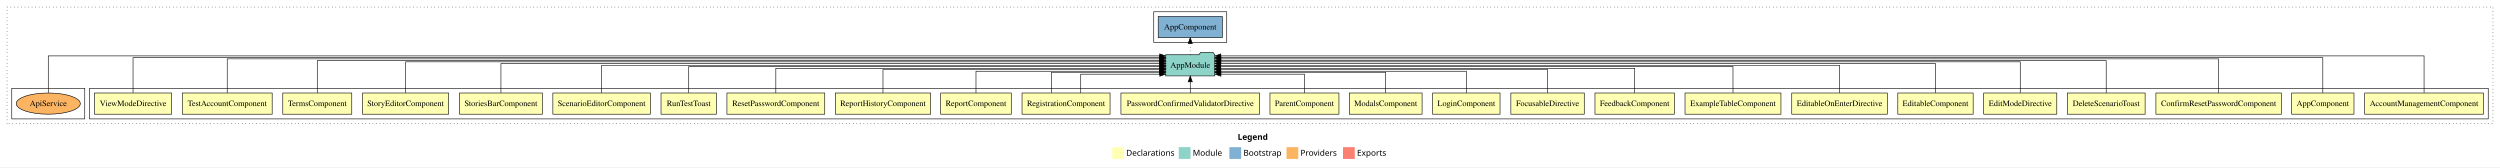
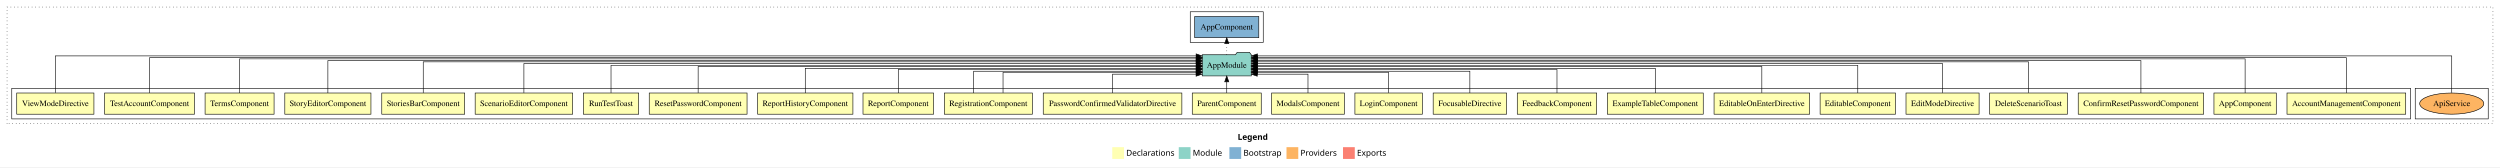
<svg xmlns="http://www.w3.org/2000/svg" width="4247pt" height="284pt" viewBox="0.00 0.00 4247.00 284.00">
  <g id="graph0" class="graph" transform="scale(1 1) rotate(0) translate(4 280)">
    <polygon fill="white" stroke="transparent" points="-4,4 -4,-280 4243,-280 4243,4 -4,4" />
    <text text-anchor="start" x="2098.51" y="-42.4" font-family="sans-serif" font-weight="bold" font-size="14.00">Legend</text>
    <polygon fill="#ffffb3" stroke="transparent" points="1885.5,-10 1885.5,-30 1905.5,-30 1905.5,-10 1885.5,-10" />
    <text text-anchor="start" x="1909.13" y="-15.4" font-family="sans-serif" font-size="14.00">  Declarations</text>
    <polygon fill="#8dd3c7" stroke="transparent" points="1998.5,-10 1998.5,-30 2018.5,-30 2018.5,-10 1998.5,-10" />
    <text text-anchor="start" x="2022.23" y="-15.4" font-family="sans-serif" font-size="14.00">  Module</text>
    <polygon fill="#80b1d3" stroke="transparent" points="2084.5,-10 2084.5,-30 2104.5,-30 2104.5,-10 2084.5,-10" />
    <text text-anchor="start" x="2108.28" y="-15.4" font-family="sans-serif" font-size="14.00">  Bootstrap</text>
    <polygon fill="#fdb462" stroke="transparent" points="2181.5,-10 2181.5,-30 2201.5,-30 2201.5,-10 2181.5,-10" />
    <text text-anchor="start" x="2205.17" y="-15.4" font-family="sans-serif" font-size="14.00">  Providers</text>
    <polygon fill="#fb8072" stroke="transparent" points="2277.5,-10 2277.5,-30 2297.5,-30 2297.5,-10 2277.5,-10" />
    <text text-anchor="start" x="2301.23" y="-15.4" font-family="sans-serif" font-size="14.00">  Exports</text>
    <g id="clust1" class="cluster">
      <polygon fill="none" stroke="black" stroke-dasharray="1,5" points="8,-70 8,-268 4231,-268 4231,-70 8,-70" />
    </g>
+     <g id="clust30" class="cluster">
+       <polygon fill="none" stroke="black" points="2018,-208 2018,-260 2142,-260 2142,-208 2018,-208" />
+     </g>
+     <g id="clust31" class="cluster">
+       <polygon fill="none" stroke="black" points="4099,-78 4099,-130 4223,-130 4223,-78 4099,-78" />
+     </g>
    <g id="clust2" class="cluster">
-       <polygon fill="none" stroke="black" points="148,-78 148,-130 4223,-130 4223,-78 148,-78" />
-     </g>
-     <g id="clust31" class="cluster">
-       <polygon fill="none" stroke="black" points="16,-78 16,-130 140,-130 140,-78 16,-78" />
-     </g>
-     <g id="clust30" class="cluster">
-       <polygon fill="none" stroke="black" points="1956,-208 1956,-260 2080,-260 2080,-208 1956,-208" />
+       <polygon fill="none" stroke="black" points="16,-78 16,-130 4091,-130 4091,-78 16,-78" />
    </g>
    <g id="node1" class="node">
-       <polygon fill="#ffffb3" stroke="black" points="4214.84,-122 4013.16,-122 4013.16,-86 4214.84,-86 4214.84,-122" />
-       <text text-anchor="middle" x="4114" y="-99.8" font-family="Times,serif" font-size="14.00">AccountManagementComponent</text>
+       <polygon fill="#ffffb3" stroke="black" points="4082.84,-122 3881.16,-122 3881.16,-86 4082.84,-86 4082.84,-122" />
+       <text text-anchor="middle" x="3982" y="-99.8" font-family="Times,serif" font-size="14.00">AccountManagementComponent</text>
    </g>
    <g id="node26" class="node">
-       <polygon fill="#8dd3c7" stroke="black" points="2059.66,-187 2056.66,-191 2035.66,-191 2032.66,-187 1976.34,-187 1976.34,-151 2059.66,-151 2059.66,-187" />
-       <text text-anchor="middle" x="2018" y="-164.8" font-family="Times,serif" font-size="14.00">AppModule</text>
+       <polygon fill="#8dd3c7" stroke="black" points="2121.66,-187 2118.66,-191 2097.66,-191 2094.66,-187 2038.34,-187 2038.34,-151 2121.66,-151 2121.66,-187" />
+       <text text-anchor="middle" x="2080" y="-164.8" font-family="Times,serif" font-size="14.00">AppModule</text>
    </g>
    <g id="edge1" class="edge">
-       <path fill="none" stroke="black" d="M4114,-122.38C4114,-146.28 4114,-185 4114,-185 4114,-185 2069.87,-185 2069.87,-185" />
-       <polygon fill="black" stroke="black" points="2069.87,-181.5 2059.87,-185 2069.87,-188.5 2069.87,-181.5" />
+       <path fill="none" stroke="black" d="M3982,-122.09C3982,-145.13 3982,-182 3982,-182 3982,-182 2131.94,-182 2131.94,-182" />
+       <polygon fill="black" stroke="black" points="2131.94,-178.5 2121.94,-182 2131.94,-185.5 2131.94,-178.5" />
    </g>
    <g id="node2" class="node">
-       <polygon fill="#ffffb3" stroke="black" points="3994.94,-122 3889.06,-122 3889.06,-86 3994.94,-86 3994.94,-122" />
-       <text text-anchor="middle" x="3942" y="-99.8" font-family="Times,serif" font-size="14.00">AppComponent</text>
+       <polygon fill="#ffffb3" stroke="black" points="3862.94,-122 3757.06,-122 3757.06,-86 3862.94,-86 3862.94,-122" />
+       <text text-anchor="middle" x="3810" y="-99.8" font-family="Times,serif" font-size="14.00">AppComponent</text>
    </g>
    <g id="edge2" class="edge">
-       <path fill="none" stroke="black" d="M3942,-122.09C3942,-145.13 3942,-182 3942,-182 3942,-182 2069.97,-182 2069.97,-182" />
-       <polygon fill="black" stroke="black" points="2069.97,-178.5 2059.97,-182 2069.97,-185.5 2069.97,-178.5" />
+       <path fill="none" stroke="black" d="M3810,-122.01C3810,-144.49 3810,-180 3810,-180 3810,-180 2131.91,-180 2131.91,-180" />
+       <polygon fill="black" stroke="black" points="2131.91,-176.5 2121.91,-180 2131.91,-183.5 2131.91,-176.5" />
    </g>
    <g id="node3" class="node">
-       <polygon fill="#ffffb3" stroke="black" points="3871.53,-122 3658.47,-122 3658.47,-86 3871.53,-86 3871.53,-122" />
-       <text text-anchor="middle" x="3765" y="-99.8" font-family="Times,serif" font-size="14.00">ConfirmResetPasswordComponent</text>
+       <polygon fill="#ffffb3" stroke="black" points="3739.53,-122 3526.47,-122 3526.47,-86 3739.53,-86 3739.53,-122" />
+       <text text-anchor="middle" x="3633" y="-99.8" font-family="Times,serif" font-size="14.00">ConfirmResetPasswordComponent</text>
    </g>
    <g id="edge3" class="edge">
-       <path fill="none" stroke="black" d="M3765,-122.01C3765,-144.49 3765,-180 3765,-180 3765,-180 2069.89,-180 2069.89,-180" />
-       <polygon fill="black" stroke="black" points="2069.89,-176.5 2059.89,-180 2069.89,-183.5 2069.89,-176.5" />
+       <path fill="none" stroke="black" d="M3633,-122.04C3633,-143.66 3633,-177 3633,-177 3633,-177 2131.94,-177 2131.94,-177" />
+       <polygon fill="black" stroke="black" points="2131.94,-173.5 2121.94,-177 2131.94,-180.5 2131.94,-173.5" />
    </g>
    <g id="node4" class="node">
-       <polygon fill="#ffffb3" stroke="black" points="3640.11,-122 3507.89,-122 3507.89,-86 3640.11,-86 3640.11,-122" />
-       <text text-anchor="middle" x="3574" y="-99.8" font-family="Times,serif" font-size="14.00">DeleteScenarioToast</text>
+       <polygon fill="#ffffb3" stroke="black" points="3508.11,-122 3375.89,-122 3375.89,-86 3508.11,-86 3508.11,-122" />
+       <text text-anchor="middle" x="3442" y="-99.8" font-family="Times,serif" font-size="14.00">DeleteScenarioToast</text>
    </g>
    <g id="edge4" class="edge">
-       <path fill="none" stroke="black" d="M3574,-122.04C3574,-143.66 3574,-177 3574,-177 3574,-177 2070.02,-177 2070.02,-177" />
-       <polygon fill="black" stroke="black" points="2070.02,-173.5 2060.02,-177 2070.02,-180.5 2070.02,-173.5" />
+       <path fill="none" stroke="black" d="M3442,-122.28C3442,-143.32 3442,-175 3442,-175 3442,-175 2131.88,-175 2131.88,-175" />
+       <polygon fill="black" stroke="black" points="2131.88,-171.5 2121.88,-175 2131.88,-178.5 2131.88,-171.5" />
    </g>
    <g id="node5" class="node">
-       <polygon fill="#ffffb3" stroke="black" points="3490.08,-122 3365.92,-122 3365.92,-86 3490.08,-86 3490.08,-122" />
-       <text text-anchor="middle" x="3428" y="-99.8" font-family="Times,serif" font-size="14.00">EditModeDirective</text>
+       <polygon fill="#ffffb3" stroke="black" points="3358.08,-122 3233.92,-122 3233.92,-86 3358.08,-86 3358.08,-122" />
+       <text text-anchor="middle" x="3296" y="-99.8" font-family="Times,serif" font-size="14.00">EditModeDirective</text>
    </g>
    <g id="edge5" class="edge">
-       <path fill="none" stroke="black" d="M3428,-122.28C3428,-143.32 3428,-175 3428,-175 3428,-175 2069.82,-175 2069.82,-175" />
-       <polygon fill="black" stroke="black" points="2069.82,-171.5 2059.82,-175 2069.82,-178.5 2069.82,-171.5" />
+       <path fill="none" stroke="black" d="M3296,-122.22C3296,-142.37 3296,-172 3296,-172 3296,-172 2131.86,-172 2131.86,-172" />
+       <polygon fill="black" stroke="black" points="2131.86,-168.5 2121.86,-172 2131.86,-175.5 2131.86,-168.5" />
    </g>
    <g id="node6" class="node">
-       <polygon fill="#ffffb3" stroke="black" points="3347.99,-122 3220.01,-122 3220.01,-86 3347.99,-86 3347.99,-122" />
-       <text text-anchor="middle" x="3284" y="-99.8" font-family="Times,serif" font-size="14.00">EditableComponent</text>
+       <polygon fill="#ffffb3" stroke="black" points="3215.99,-122 3088.01,-122 3088.01,-86 3215.99,-86 3215.99,-122" />
+       <text text-anchor="middle" x="3152" y="-99.8" font-family="Times,serif" font-size="14.00">EditableComponent</text>
    </g>
    <g id="edge6" class="edge">
-       <path fill="none" stroke="black" d="M3284,-122.22C3284,-142.37 3284,-172 3284,-172 3284,-172 2069.76,-172 2069.76,-172" />
-       <polygon fill="black" stroke="black" points="2069.76,-168.5 2059.76,-172 2069.76,-175.5 2069.76,-168.5" />
+       <path fill="none" stroke="black" d="M3152,-122.11C3152,-141.34 3152,-169 3152,-169 3152,-169 2131.69,-169 2131.69,-169" />
+       <polygon fill="black" stroke="black" points="2131.69,-165.5 2121.69,-169 2131.69,-172.5 2131.69,-165.5" />
    </g>
    <g id="node7" class="node">
-       <polygon fill="#ffffb3" stroke="black" points="3202.16,-122 3039.84,-122 3039.84,-86 3202.16,-86 3202.16,-122" />
-       <text text-anchor="middle" x="3121" y="-99.8" font-family="Times,serif" font-size="14.00">EditableOnEnterDirective</text>
+       <polygon fill="#ffffb3" stroke="black" points="3070.16,-122 2907.84,-122 2907.84,-86 3070.16,-86 3070.16,-122" />
+       <text text-anchor="middle" x="2989" y="-99.8" font-family="Times,serif" font-size="14.00">EditableOnEnterDirective</text>
    </g>
    <g id="edge7" class="edge">
-       <path fill="none" stroke="black" d="M3121,-122.11C3121,-141.34 3121,-169 3121,-169 3121,-169 2069.89,-169 2069.89,-169" />
-       <polygon fill="black" stroke="black" points="2069.89,-165.5 2059.89,-169 2069.89,-172.5 2069.89,-165.5" />
+       <path fill="none" stroke="black" d="M2989,-122.22C2989,-140.83 2989,-167 2989,-167 2989,-167 2131.72,-167 2131.72,-167" />
+       <polygon fill="black" stroke="black" points="2131.72,-163.5 2121.72,-167 2131.72,-170.5 2131.72,-163.5" />
    </g>
    <g id="node8" class="node">
-       <polygon fill="#ffffb3" stroke="black" points="3021.47,-122 2858.53,-122 2858.53,-86 3021.47,-86 3021.47,-122" />
-       <text text-anchor="middle" x="2940" y="-99.8" font-family="Times,serif" font-size="14.00">ExampleTableComponent</text>
+       <polygon fill="#ffffb3" stroke="black" points="2889.47,-122 2726.53,-122 2726.53,-86 2889.47,-86 2889.47,-122" />
+       <text text-anchor="middle" x="2808" y="-99.8" font-family="Times,serif" font-size="14.00">ExampleTableComponent</text>
    </g>
    <g id="edge8" class="edge">
-       <path fill="none" stroke="black" d="M2940,-122.22C2940,-140.83 2940,-167 2940,-167 2940,-167 2069.71,-167 2069.71,-167" />
-       <polygon fill="black" stroke="black" points="2069.71,-163.5 2059.71,-167 2069.71,-170.5 2069.71,-163.5" />
+       <path fill="none" stroke="black" d="M2808,-122C2808,-139.68 2808,-164 2808,-164 2808,-164 2131.76,-164 2131.76,-164" />
+       <polygon fill="black" stroke="black" points="2131.76,-160.5 2121.76,-164 2131.76,-167.5 2131.76,-160.5" />
    </g>
    <g id="node9" class="node">
-       <polygon fill="#ffffb3" stroke="black" points="2840.47,-122 2705.53,-122 2705.53,-86 2840.47,-86 2840.47,-122" />
-       <text text-anchor="middle" x="2773" y="-99.8" font-family="Times,serif" font-size="14.00">FeedbackComponent</text>
+       <polygon fill="#ffffb3" stroke="black" points="2708.47,-122 2573.53,-122 2573.53,-86 2708.47,-86 2708.47,-122" />
+       <text text-anchor="middle" x="2641" y="-99.8" font-family="Times,serif" font-size="14.00">FeedbackComponent</text>
    </g>
    <g id="edge9" class="edge">
-       <path fill="none" stroke="black" d="M2773,-122C2773,-139.68 2773,-164 2773,-164 2773,-164 2069.67,-164 2069.67,-164" />
-       <polygon fill="black" stroke="black" points="2069.67,-160.5 2059.67,-164 2069.67,-167.5 2069.67,-160.5" />
+       <path fill="none" stroke="black" d="M2641,-122.03C2641,-139.06 2641,-162 2641,-162 2641,-162 2131.71,-162 2131.71,-162" />
+       <polygon fill="black" stroke="black" points="2131.71,-158.5 2121.71,-162 2131.71,-165.5 2131.71,-158.5" />
    </g>
    <g id="node10" class="node">
-       <polygon fill="#ffffb3" stroke="black" points="2687.34,-122 2562.66,-122 2562.66,-86 2687.34,-86 2687.34,-122" />
-       <text text-anchor="middle" x="2625" y="-99.8" font-family="Times,serif" font-size="14.00">FocusableDirective</text>
+       <polygon fill="#ffffb3" stroke="black" points="2555.34,-122 2430.66,-122 2430.66,-86 2555.34,-86 2555.34,-122" />
+       <text text-anchor="middle" x="2493" y="-99.8" font-family="Times,serif" font-size="14.00">FocusableDirective</text>
    </g>
    <g id="edge10" class="edge">
-       <path fill="none" stroke="black" d="M2625,-122.03C2625,-139.06 2625,-162 2625,-162 2625,-162 2069.72,-162 2069.72,-162" />
-       <polygon fill="black" stroke="black" points="2069.72,-158.5 2059.72,-162 2069.72,-165.5 2069.72,-158.5" />
+       <path fill="none" stroke="black" d="M2493,-122.01C2493,-138.05 2493,-159 2493,-159 2493,-159 2131.87,-159 2131.87,-159" />
+       <polygon fill="black" stroke="black" points="2131.87,-155.5 2121.87,-159 2131.87,-162.5 2131.87,-155.5" />
    </g>
    <g id="node11" class="node">
-       <polygon fill="#ffffb3" stroke="black" points="2544.28,-122 2429.72,-122 2429.72,-86 2544.28,-86 2544.28,-122" />
-       <text text-anchor="middle" x="2487" y="-99.8" font-family="Times,serif" font-size="14.00">LoginComponent</text>
+       <polygon fill="#ffffb3" stroke="black" points="2412.28,-122 2297.72,-122 2297.72,-86 2412.28,-86 2412.28,-122" />
+       <text text-anchor="middle" x="2355" y="-99.8" font-family="Times,serif" font-size="14.00">LoginComponent</text>
    </g>
    <g id="edge11" class="edge">
-       <path fill="none" stroke="black" d="M2487,-122.01C2487,-138.05 2487,-159 2487,-159 2487,-159 2070.03,-159 2070.03,-159" />
-       <polygon fill="black" stroke="black" points="2070.03,-155.5 2060.03,-159 2070.03,-162.5 2070.03,-155.5" />
+       <path fill="none" stroke="black" d="M2355,-122.24C2355,-137.57 2355,-157 2355,-157 2355,-157 2131.77,-157 2131.77,-157" />
+       <polygon fill="black" stroke="black" points="2131.77,-153.5 2121.77,-157 2131.77,-160.5 2131.77,-153.5" />
    </g>
    <g id="node12" class="node">
-       <polygon fill="#ffffb3" stroke="black" points="2411.83,-122 2288.17,-122 2288.17,-86 2411.83,-86 2411.83,-122" />
-       <text text-anchor="middle" x="2350" y="-99.8" font-family="Times,serif" font-size="14.00">ModalsComponent</text>
+       <polygon fill="#ffffb3" stroke="black" points="2279.83,-122 2156.17,-122 2156.17,-86 2279.83,-86 2279.83,-122" />
+       <text text-anchor="middle" x="2218" y="-99.8" font-family="Times,serif" font-size="14.00">ModalsComponent</text>
    </g>
    <g id="edge12" class="edge">
-       <path fill="none" stroke="black" d="M2350,-122.24C2350,-137.57 2350,-157 2350,-157 2350,-157 2069.71,-157 2069.71,-157" />
-       <polygon fill="black" stroke="black" points="2069.71,-153.5 2059.71,-157 2069.71,-160.5 2069.71,-153.5" />
+       <path fill="none" stroke="black" d="M2218,-122.05C2218,-136.37 2218,-154 2218,-154 2218,-154 2131.78,-154 2131.78,-154" />
+       <polygon fill="black" stroke="black" points="2131.78,-150.5 2121.78,-154 2131.78,-157.5 2131.78,-150.5" />
    </g>
    <g id="node13" class="node">
-       <polygon fill="#ffffb3" stroke="black" points="2270.6,-122 2153.4,-122 2153.4,-86 2270.6,-86 2270.6,-122" />
-       <text text-anchor="middle" x="2212" y="-99.8" font-family="Times,serif" font-size="14.00">ParentComponent</text>
+       <polygon fill="#ffffb3" stroke="black" points="2138.6,-122 2021.4,-122 2021.4,-86 2138.6,-86 2138.6,-122" />
+       <text text-anchor="middle" x="2080" y="-99.8" font-family="Times,serif" font-size="14.00">ParentComponent</text>
    </g>
    <g id="edge13" class="edge">
-       <path fill="none" stroke="black" d="M2212,-122.05C2212,-136.37 2212,-154 2212,-154 2212,-154 2070.1,-154 2070.1,-154" />
-       <polygon fill="black" stroke="black" points="2070.1,-150.5 2060.1,-154 2070.1,-157.5 2070.1,-150.5" />
+       <path fill="none" stroke="black" d="M2080,-122.11C2080,-122.11 2080,-140.99 2080,-140.99" />
+       <polygon fill="black" stroke="black" points="2076.5,-140.99 2080,-150.99 2083.5,-140.99 2076.5,-140.99" />
    </g>
    <g id="node14" class="node">
-       <polygon fill="#ffffb3" stroke="black" points="2135.76,-122 1900.24,-122 1900.24,-86 2135.76,-86 2135.76,-122" />
-       <text text-anchor="middle" x="2018" y="-99.8" font-family="Times,serif" font-size="14.00">PasswordConfirmedValidatorDirective</text>
+       <polygon fill="#ffffb3" stroke="black" points="2003.76,-122 1768.24,-122 1768.24,-86 2003.76,-86 2003.76,-122" />
+       <text text-anchor="middle" x="1886" y="-99.8" font-family="Times,serif" font-size="14.00">PasswordConfirmedValidatorDirective</text>
    </g>
    <g id="edge14" class="edge">
-       <path fill="none" stroke="black" d="M2018,-122.11C2018,-122.11 2018,-140.99 2018,-140.99" />
-       <polygon fill="black" stroke="black" points="2014.5,-140.99 2018,-150.99 2021.5,-140.99 2014.5,-140.99" />
+       <path fill="none" stroke="black" d="M1886,-122.05C1886,-136.37 1886,-154 1886,-154 1886,-154 2027.9,-154 2027.9,-154" />
+       <polygon fill="black" stroke="black" points="2027.9,-157.5 2037.9,-154 2027.9,-150.5 2027.9,-157.5" />
    </g>
    <g id="node15" class="node">
-       <polygon fill="#ffffb3" stroke="black" points="1881.77,-122 1732.23,-122 1732.23,-86 1881.77,-86 1881.77,-122" />
-       <text text-anchor="middle" x="1807" y="-99.8" font-family="Times,serif" font-size="14.00">RegistrationComponent</text>
+       <polygon fill="#ffffb3" stroke="black" points="1749.77,-122 1600.23,-122 1600.23,-86 1749.77,-86 1749.77,-122" />
+       <text text-anchor="middle" x="1675" y="-99.8" font-family="Times,serif" font-size="14.00">RegistrationComponent</text>
    </g>
    <g id="edge15" class="edge">
-       <path fill="none" stroke="black" d="M1831.96,-122.05C1831.96,-136.37 1831.96,-154 1831.96,-154 1831.96,-154 1966.25,-154 1966.25,-154" />
-       <polygon fill="black" stroke="black" points="1966.25,-157.5 1976.25,-154 1966.25,-150.5 1966.25,-157.5" />
+       <path fill="none" stroke="black" d="M1699.96,-122.24C1699.96,-137.57 1699.96,-157 1699.96,-157 1699.96,-157 2028.24,-157 2028.24,-157" />
+       <polygon fill="black" stroke="black" points="2028.24,-160.5 2038.24,-157 2028.24,-153.5 2028.24,-160.5" />
    </g>
    <g id="edge16" class="edge">
-       <path fill="none" stroke="black" d="M1782.04,-122.24C1782.04,-137.57 1782.04,-157 1782.04,-157 1782.04,-157 1966.09,-157 1966.09,-157" />
-       <polygon fill="black" stroke="black" points="1966.09,-160.5 1976.09,-157 1966.09,-153.5 1966.09,-160.5" />
+       <path fill="none" stroke="black" d="M1650.04,-122.01C1650.04,-138.05 1650.04,-159 1650.04,-159 1650.04,-159 2027.99,-159 2027.99,-159" />
+       <polygon fill="black" stroke="black" points="2027.99,-162.5 2037.99,-159 2027.99,-155.5 2027.99,-162.5" />
    </g>
    <g id="node16" class="node">
-       <polygon fill="#ffffb3" stroke="black" points="1713.94,-122 1594.06,-122 1594.06,-86 1713.94,-86 1713.94,-122" />
-       <text text-anchor="middle" x="1654" y="-99.8" font-family="Times,serif" font-size="14.00">ReportComponent</text>
+       <polygon fill="#ffffb3" stroke="black" points="1581.94,-122 1462.06,-122 1462.06,-86 1581.94,-86 1581.94,-122" />
+       <text text-anchor="middle" x="1522" y="-99.8" font-family="Times,serif" font-size="14.00">ReportComponent</text>
    </g>
    <g id="edge17" class="edge">
-       <path fill="none" stroke="black" d="M1654,-122.01C1654,-138.05 1654,-159 1654,-159 1654,-159 1966.24,-159 1966.24,-159" />
-       <polygon fill="black" stroke="black" points="1966.24,-162.5 1976.24,-159 1966.24,-155.5 1966.24,-162.5" />
+       <path fill="none" stroke="black" d="M1522,-122.03C1522,-139.06 1522,-162 1522,-162 1522,-162 2028.06,-162 2028.06,-162" />
+       <polygon fill="black" stroke="black" points="2028.06,-165.5 2038.06,-162 2028.06,-158.5 2028.06,-165.5" />
    </g>
    <g id="node17" class="node">
-       <polygon fill="#ffffb3" stroke="black" points="1576.93,-122 1415.07,-122 1415.07,-86 1576.93,-86 1576.93,-122" />
-       <text text-anchor="middle" x="1496" y="-99.8" font-family="Times,serif" font-size="14.00">ReportHistoryComponent</text>
+       <polygon fill="#ffffb3" stroke="black" points="1444.93,-122 1283.07,-122 1283.07,-86 1444.93,-86 1444.93,-122" />
+       <text text-anchor="middle" x="1364" y="-99.8" font-family="Times,serif" font-size="14.00">ReportHistoryComponent</text>
    </g>
    <g id="edge18" class="edge">
-       <path fill="none" stroke="black" d="M1496,-122.03C1496,-139.06 1496,-162 1496,-162 1496,-162 1966.16,-162 1966.16,-162" />
-       <polygon fill="black" stroke="black" points="1966.16,-165.5 1976.16,-162 1966.16,-158.5 1966.16,-165.5" />
+       <path fill="none" stroke="black" d="M1364,-122C1364,-139.68 1364,-164 1364,-164 1364,-164 2028.15,-164 2028.15,-164" />
+       <polygon fill="black" stroke="black" points="2028.15,-167.5 2038.15,-164 2028.15,-160.5 2028.15,-167.5" />
    </g>
    <g id="node18" class="node">
-       <polygon fill="#ffffb3" stroke="black" points="1397.09,-122 1230.91,-122 1230.91,-86 1397.09,-86 1397.09,-122" />
-       <text text-anchor="middle" x="1314" y="-99.8" font-family="Times,serif" font-size="14.00">ResetPasswordComponent</text>
+       <polygon fill="#ffffb3" stroke="black" points="1265.09,-122 1098.91,-122 1098.91,-86 1265.09,-86 1265.09,-122" />
+       <text text-anchor="middle" x="1182" y="-99.8" font-family="Times,serif" font-size="14.00">ResetPasswordComponent</text>
    </g>
    <g id="edge19" class="edge">
-       <path fill="none" stroke="black" d="M1314,-122C1314,-139.68 1314,-164 1314,-164 1314,-164 1966.33,-164 1966.33,-164" />
-       <polygon fill="black" stroke="black" points="1966.33,-167.5 1976.33,-164 1966.33,-160.5 1966.33,-167.5" />
+       <path fill="none" stroke="black" d="M1182,-122.22C1182,-140.83 1182,-167 1182,-167 1182,-167 2028.19,-167 2028.19,-167" />
+       <polygon fill="black" stroke="black" points="2028.19,-170.5 2038.19,-167 2028.19,-163.5 2028.19,-170.5" />
    </g>
    <g id="node19" class="node">
-       <polygon fill="#ffffb3" stroke="black" points="1213.04,-122 1118.96,-122 1118.96,-86 1213.04,-86 1213.04,-122" />
-       <text text-anchor="middle" x="1166" y="-99.8" font-family="Times,serif" font-size="14.00">RunTestToast</text>
+       <polygon fill="#ffffb3" stroke="black" points="1081.04,-122 986.96,-122 986.96,-86 1081.04,-86 1081.04,-122" />
+       <text text-anchor="middle" x="1034" y="-99.8" font-family="Times,serif" font-size="14.00">RunTestToast</text>
    </g>
    <g id="edge20" class="edge">
-       <path fill="none" stroke="black" d="M1166,-122.22C1166,-140.83 1166,-167 1166,-167 1166,-167 1966.33,-167 1966.33,-167" />
-       <polygon fill="black" stroke="black" points="1966.33,-170.5 1976.33,-167 1966.33,-163.5 1966.33,-170.5" />
+       <path fill="none" stroke="black" d="M1034,-122.11C1034,-141.34 1034,-169 1034,-169 1034,-169 2028.03,-169 2028.03,-169" />
+       <polygon fill="black" stroke="black" points="2028.03,-172.5 2038.03,-169 2028.03,-165.5 2028.03,-172.5" />
    </g>
    <g id="node20" class="node">
-       <polygon fill="#ffffb3" stroke="black" points="1100.8,-122 935.2,-122 935.2,-86 1100.8,-86 1100.8,-122" />
-       <text text-anchor="middle" x="1018" y="-99.8" font-family="Times,serif" font-size="14.00">ScenarioEditorComponent</text>
+       <polygon fill="#ffffb3" stroke="black" points="968.8,-122 803.2,-122 803.2,-86 968.8,-86 968.8,-122" />
+       <text text-anchor="middle" x="886" y="-99.8" font-family="Times,serif" font-size="14.00">ScenarioEditorComponent</text>
    </g>
    <g id="edge21" class="edge">
-       <path fill="none" stroke="black" d="M1018,-122.11C1018,-141.34 1018,-169 1018,-169 1018,-169 1966.3,-169 1966.3,-169" />
-       <polygon fill="black" stroke="black" points="1966.3,-172.5 1976.3,-169 1966.3,-165.5 1966.3,-172.5" />
+       <path fill="none" stroke="black" d="M886,-122.22C886,-142.37 886,-172 886,-172 886,-172 2028.21,-172 2028.21,-172" />
+       <polygon fill="black" stroke="black" points="2028.21,-175.5 2038.21,-172 2028.2,-168.5 2028.21,-175.5" />
    </g>
    <g id="node21" class="node">
-       <polygon fill="#ffffb3" stroke="black" points="917.43,-122 776.57,-122 776.57,-86 917.43,-86 917.43,-122" />
-       <text text-anchor="middle" x="847" y="-99.8" font-family="Times,serif" font-size="14.00">StoriesBarComponent</text>
+       <polygon fill="#ffffb3" stroke="black" points="785.43,-122 644.57,-122 644.57,-86 785.43,-86 785.43,-122" />
+       <text text-anchor="middle" x="715" y="-99.8" font-family="Times,serif" font-size="14.00">StoriesBarComponent</text>
    </g>
    <g id="edge22" class="edge">
-       <path fill="none" stroke="black" d="M847,-122.22C847,-142.37 847,-172 847,-172 847,-172 1966.32,-172 1966.32,-172" />
-       <polygon fill="black" stroke="black" points="1966.32,-175.5 1976.32,-172 1966.32,-168.5 1966.32,-175.5" />
+       <path fill="none" stroke="black" d="M715,-122.28C715,-143.32 715,-175 715,-175 715,-175 2028.03,-175 2028.03,-175" />
+       <polygon fill="black" stroke="black" points="2028.03,-178.5 2038.03,-175 2028.03,-171.5 2028.03,-178.5" />
    </g>
    <g id="node22" class="node">
-       <polygon fill="#ffffb3" stroke="black" points="758.16,-122 611.84,-122 611.84,-86 758.16,-86 758.16,-122" />
-       <text text-anchor="middle" x="685" y="-99.8" font-family="Times,serif" font-size="14.00">StoryEditorComponent</text>
+       <polygon fill="#ffffb3" stroke="black" points="626.16,-122 479.84,-122 479.84,-86 626.16,-86 626.16,-122" />
+       <text text-anchor="middle" x="553" y="-99.8" font-family="Times,serif" font-size="14.00">StoryEditorComponent</text>
    </g>
    <g id="edge23" class="edge">
-       <path fill="none" stroke="black" d="M685,-122.28C685,-143.32 685,-175 685,-175 685,-175 1966.28,-175 1966.28,-175" />
-       <polygon fill="black" stroke="black" points="1966.28,-178.5 1976.28,-175 1966.28,-171.5 1966.28,-178.5" />
+       <path fill="none" stroke="black" d="M553,-122.04C553,-143.66 553,-177 553,-177 553,-177 2027.97,-177 2027.97,-177" />
+       <polygon fill="black" stroke="black" points="2027.97,-180.5 2037.97,-177 2027.97,-173.5 2027.97,-180.5" />
    </g>
    <g id="node23" class="node">
-       <polygon fill="#ffffb3" stroke="black" points="593.6,-122 476.4,-122 476.4,-86 593.6,-86 593.6,-122" />
-       <text text-anchor="middle" x="535" y="-99.8" font-family="Times,serif" font-size="14.00">TermsComponent</text>
+       <polygon fill="#ffffb3" stroke="black" points="461.6,-122 344.4,-122 344.4,-86 461.6,-86 461.6,-122" />
+       <text text-anchor="middle" x="403" y="-99.8" font-family="Times,serif" font-size="14.00">TermsComponent</text>
    </g>
    <g id="edge24" class="edge">
-       <path fill="none" stroke="black" d="M535,-122.04C535,-143.66 535,-177 535,-177 535,-177 1966.01,-177 1966.01,-177" />
-       <polygon fill="black" stroke="black" points="1966.01,-180.5 1976.01,-177 1966.01,-173.5 1966.01,-180.5" />
+       <path fill="none" stroke="black" d="M403,-122.01C403,-144.49 403,-180 403,-180 403,-180 2028.13,-180 2028.13,-180" />
+       <polygon fill="black" stroke="black" points="2028.13,-183.5 2038.13,-180 2028.13,-176.5 2028.13,-183.5" />
    </g>
    <g id="node24" class="node">
-       <polygon fill="#ffffb3" stroke="black" points="458.36,-122 305.64,-122 305.64,-86 458.36,-86 458.36,-122" />
-       <text text-anchor="middle" x="382" y="-99.8" font-family="Times,serif" font-size="14.00">TestAccountComponent</text>
+       <polygon fill="#ffffb3" stroke="black" points="326.36,-122 173.64,-122 173.64,-86 326.36,-86 326.36,-122" />
+       <text text-anchor="middle" x="250" y="-99.8" font-family="Times,serif" font-size="14.00">TestAccountComponent</text>
    </g>
    <g id="edge25" class="edge">
-       <path fill="none" stroke="black" d="M382,-122.01C382,-144.49 382,-180 382,-180 382,-180 1966.33,-180 1966.33,-180" />
-       <polygon fill="black" stroke="black" points="1966.33,-183.5 1976.33,-180 1966.33,-176.5 1966.33,-183.5" />
+       <path fill="none" stroke="black" d="M250,-122.09C250,-145.13 250,-182 250,-182 250,-182 2028.34,-182 2028.34,-182" />
+       <polygon fill="black" stroke="black" points="2028.34,-185.5 2038.34,-182 2028.34,-178.5 2028.34,-185.5" />
    </g>
    <g id="node25" class="node">
-       <polygon fill="#ffffb3" stroke="black" points="287.56,-122 156.44,-122 156.44,-86 287.56,-86 287.56,-122" />
-       <text text-anchor="middle" x="222" y="-99.8" font-family="Times,serif" font-size="14.00">ViewModeDirective</text>
+       <polygon fill="#ffffb3" stroke="black" points="155.56,-122 24.44,-122 24.44,-86 155.56,-86 155.56,-122" />
+       <text text-anchor="middle" x="90" y="-99.8" font-family="Times,serif" font-size="14.00">ViewModeDirective</text>
    </g>
    <g id="edge26" class="edge">
-       <path fill="none" stroke="black" d="M222,-122.09C222,-145.13 222,-182 222,-182 222,-182 1966.25,-182 1966.25,-182" />
-       <polygon fill="black" stroke="black" points="1966.25,-185.5 1976.25,-182 1966.25,-178.5 1966.25,-185.5" />
+       <path fill="none" stroke="black" d="M90,-122.38C90,-146.28 90,-185 90,-185 90,-185 2027.98,-185 2027.98,-185" />
+       <polygon fill="black" stroke="black" points="2027.98,-188.5 2037.98,-185 2027.98,-181.5 2027.98,-188.5" />
    </g>
    <g id="node27" class="node">
-       <polygon fill="#80b1d3" stroke="black" points="2072.44,-252 1963.56,-252 1963.56,-216 2072.44,-216 2072.44,-252" />
-       <text text-anchor="middle" x="2018" y="-229.8" font-family="Times,serif" font-size="14.00">AppComponent </text>
+       <polygon fill="#80b1d3" stroke="black" points="2134.44,-252 2025.56,-252 2025.56,-216 2134.44,-216 2134.44,-252" />
+       <text text-anchor="middle" x="2080" y="-229.8" font-family="Times,serif" font-size="14.00">AppComponent </text>
    </g>
    <g id="edge27" class="edge">
-       <path fill="none" stroke="black" stroke-dasharray="1,5" d="M2018,-187.11C2018,-187.11 2018,-205.99 2018,-205.99" />
-       <polygon fill="black" stroke="black" points="2014.5,-205.99 2018,-215.99 2021.5,-205.99 2014.5,-205.99" />
+       <path fill="none" stroke="black" stroke-dasharray="1,5" d="M2080,-187.11C2080,-187.11 2080,-205.99 2080,-205.99" />
+       <polygon fill="black" stroke="black" points="2076.5,-205.99 2080,-215.99 2083.5,-205.99 2076.5,-205.99" />
    </g>
    <g id="node28" class="node">
-       <ellipse fill="#fdb462" stroke="black" cx="78" cy="-104" rx="54.45" ry="18" />
-       <text text-anchor="middle" x="78" y="-99.8" font-family="Times,serif" font-size="14.00">ApiService</text>
+       <ellipse fill="#fdb462" stroke="black" cx="4161" cy="-104" rx="54.45" ry="18" />
+       <text text-anchor="middle" x="4161" y="-99.8" font-family="Times,serif" font-size="14.00">ApiService</text>
    </g>
    <g id="edge28" class="edge">
-       <path fill="none" stroke="black" d="M78,-122.38C78,-146.28 78,-185 78,-185 78,-185 1966.13,-185 1966.13,-185" />
-       <polygon fill="black" stroke="black" points="1966.13,-188.5 1976.13,-185 1966.13,-181.5 1966.13,-188.5" />
+       <path fill="none" stroke="black" d="M4161,-122.38C4161,-146.28 4161,-185 4161,-185 4161,-185 2132.04,-185 2132.04,-185" />
+       <polygon fill="black" stroke="black" points="2132.04,-181.5 2122.04,-185 2132.04,-188.5 2132.04,-181.5" />
    </g>
  </g>
</svg>
